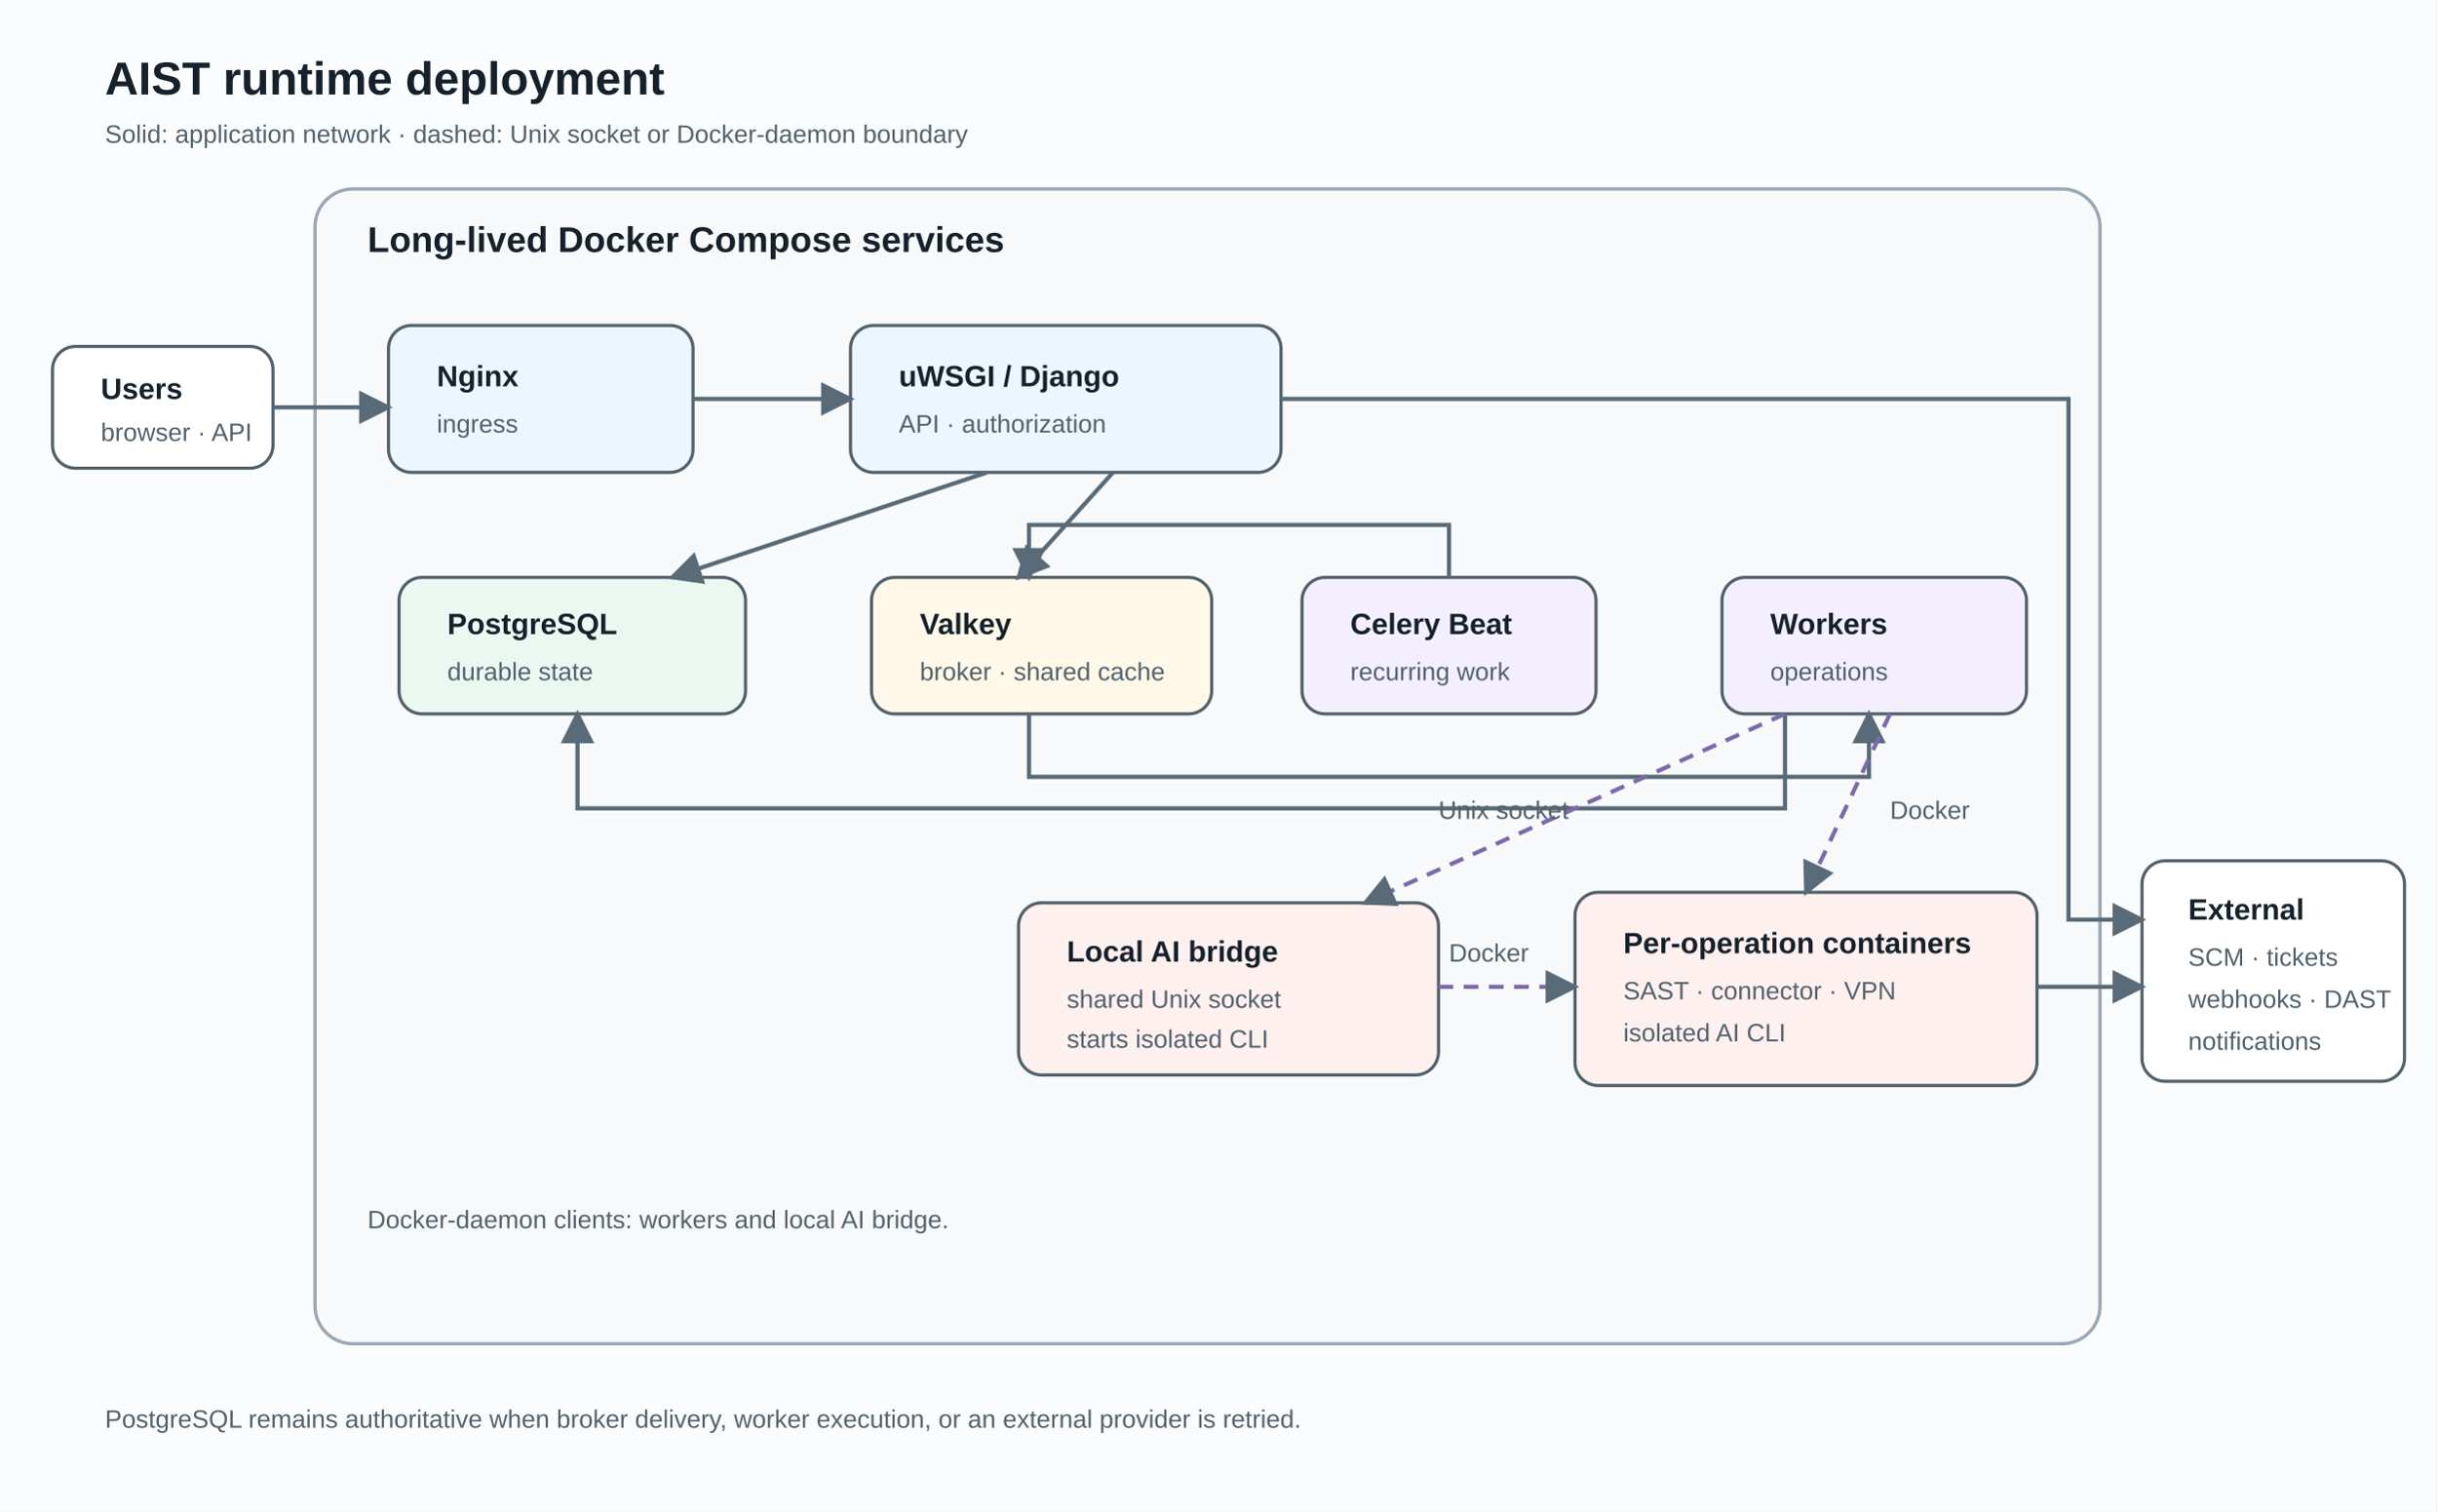
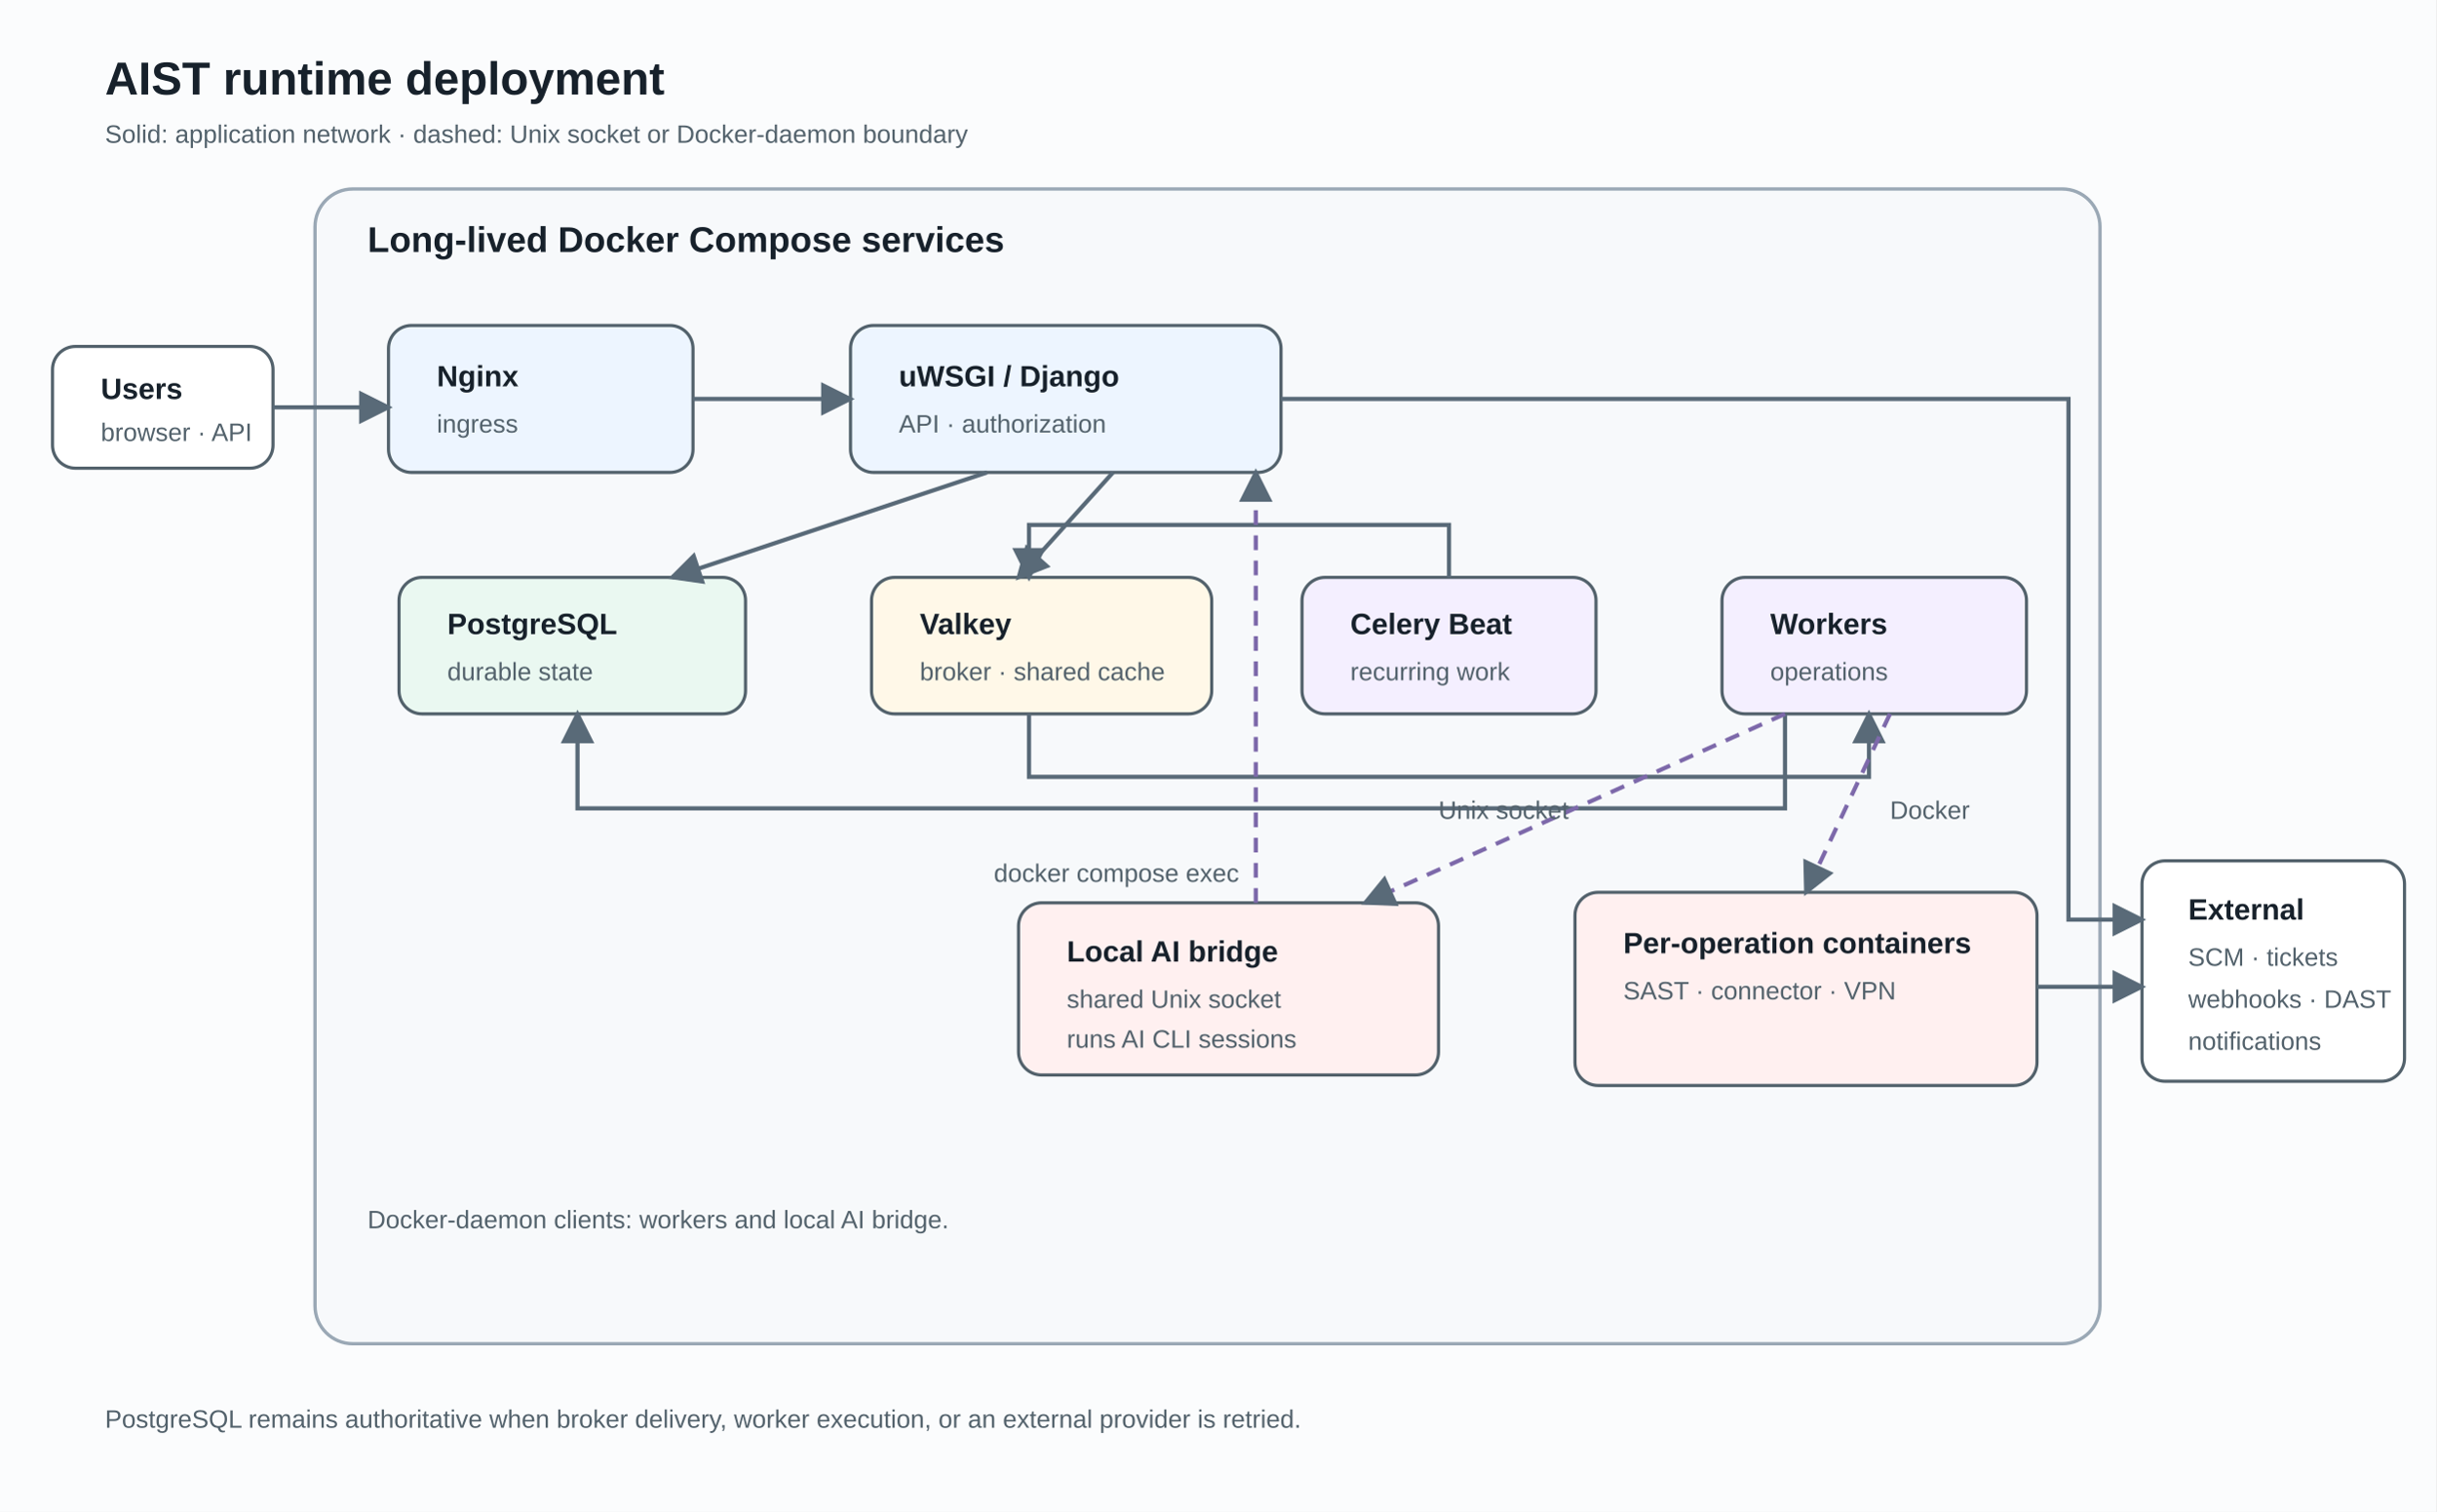
<svg xmlns="http://www.w3.org/2000/svg" width="1160" height="720" viewBox="0 0 1160 720" role="img" aria-labelledby="title desc">
  <defs>
    <style>text{font-family:Arial,sans-serif;fill:#17212b}.title{font-size:22px;font-weight:700}.group{font-size:17px;font-weight:700}.name{font-size:14px;font-weight:700}.detail{font-size:12px;fill:#52616b}.host{fill:#f7f9fb;stroke:#9aa8b5;stroke-width:1.6;rx:18}.box{stroke:#52616b;stroke-width:1.5;rx:11}.net{fill:none;stroke:#596a78;stroke-width:2;marker-end:url(#arrow)}.local{fill:none;stroke:#7d69aa;stroke-width:2;stroke-dasharray:7 5;marker-end:url(#arrow)}</style>
    <marker id="arrow" markerWidth="8" markerHeight="8" refX="7" refY="4" orient="auto">
      <path d="M0 0L8 4L0 8Z" fill="#596a78" />
    </marker>
  </defs>
  <rect width="1160" height="720" fill="#fbfcfd" />
  <text x="50" y="45" class="title">AIST runtime deployment</text>
  <text x="50" y="68" class="detail">Solid: application network · dashed: Unix socket or Docker-daemon boundary</text>
  <rect x="150" y="90" width="850" height="550" class="host" />
  <text x="175" y="120" class="group">Long-lived Docker Compose services</text>
  <rect x="25" y="165" width="105" height="58" class="box" fill="#fff" />
  <text x="48" y="190" class="name">Users</text>
  <text x="48" y="210" class="detail">browser · API</text>
  <rect x="185" y="155" width="145" height="70" class="box" fill="#edf5ff" />
  <text x="208" y="184" class="name">Nginx</text>
  <text x="208" y="206" class="detail">ingress</text>
  <rect x="405" y="155" width="205" height="70" class="box" fill="#edf5ff" />
  <text x="428" y="184" class="name">uWSGI / Django</text>
  <text x="428" y="206" class="detail">API · authorization</text>
  <path d="M130 194H185" class="net" />
  <path d="M330 190H405" class="net" />
  <rect x="190" y="275" width="165" height="65" class="box" fill="#eaf8f1" />
  <text x="213" y="302" class="name">PostgreSQL</text>
  <text x="213" y="324" class="detail">durable state</text>
  <rect x="415" y="275" width="162" height="65" class="box" fill="#fff8e8" />
  <text x="438" y="302" class="name">Valkey</text>
  <text x="438" y="324" class="detail">broker · shared cache</text>
  <rect x="620" y="275" width="140" height="65" class="box" fill="#f4efff" />
  <text x="643" y="302" class="name">Celery Beat</text>
  <text x="643" y="324" class="detail">recurring work</text>
  <rect x="820" y="275" width="145" height="65" class="box" fill="#f4efff" />
  <text x="843" y="302" class="name">Workers</text>
  <text x="843" y="324" class="detail">operations</text>
  <path d="M470 225L320 275" class="net" />
  <path d="M530 225L485 275" class="net" />
  <path d="M690 275V250H490V275" class="net" />
  <path d="M490 340V370H890V340" class="net" />
  <path d="M850 340V385H275V340" class="net" />
  <rect x="485" y="430" width="200" height="82" class="box" fill="#fff0f0" />
  <text x="508" y="458" class="name">Local AI bridge</text>
  <text x="508" y="480" class="detail">shared Unix socket</text>
-   <text x="508" y="499" class="detail">starts isolated CLI</text>
+   <text x="508" y="499" class="detail">runs AI CLI sessions</text>
  <rect x="750" y="425" width="220" height="92" class="box" fill="#fff0f0" />
  <text x="773" y="454" class="name">Per-operation containers</text>
  <text x="773" y="476" class="detail">SAST · connector · VPN</text>
-   <text x="773" y="496" class="detail">isolated AI CLI</text>
+   <path d="M598 430V225" class="local" />
+   <text x="590" y="420" class="detail" text-anchor="end">docker compose exec</text>
  <path d="M850 340L650 430" class="local" />
  <text x="685" y="390" class="detail">Unix socket</text>
  <path d="M900 340L860 425" class="local" />
  <text x="900" y="390" class="detail">Docker</text>
-   <path d="M685 470H750" class="local" />
-   <text x="690" y="458" class="detail">Docker</text>
  <rect x="1020" y="410" width="125" height="105" class="box" fill="#fff" />
  <text x="1042" y="438" class="name">External</text>
  <text x="1042" y="460" class="detail">SCM · tickets</text>
  <text x="1042" y="480" class="detail">webhooks · DAST</text>
  <text x="1042" y="500" class="detail">notifications</text>
  <path d="M970 470H1020" class="net" />
  <path d="M610 190H985V438H1020" class="net" />
  <text x="175" y="585" class="detail">Docker-daemon clients: workers and local AI bridge.</text>
  <text x="50" y="680" class="detail">PostgreSQL remains authoritative when broker delivery, worker execution, or an external provider is retried.</text>
</svg>
